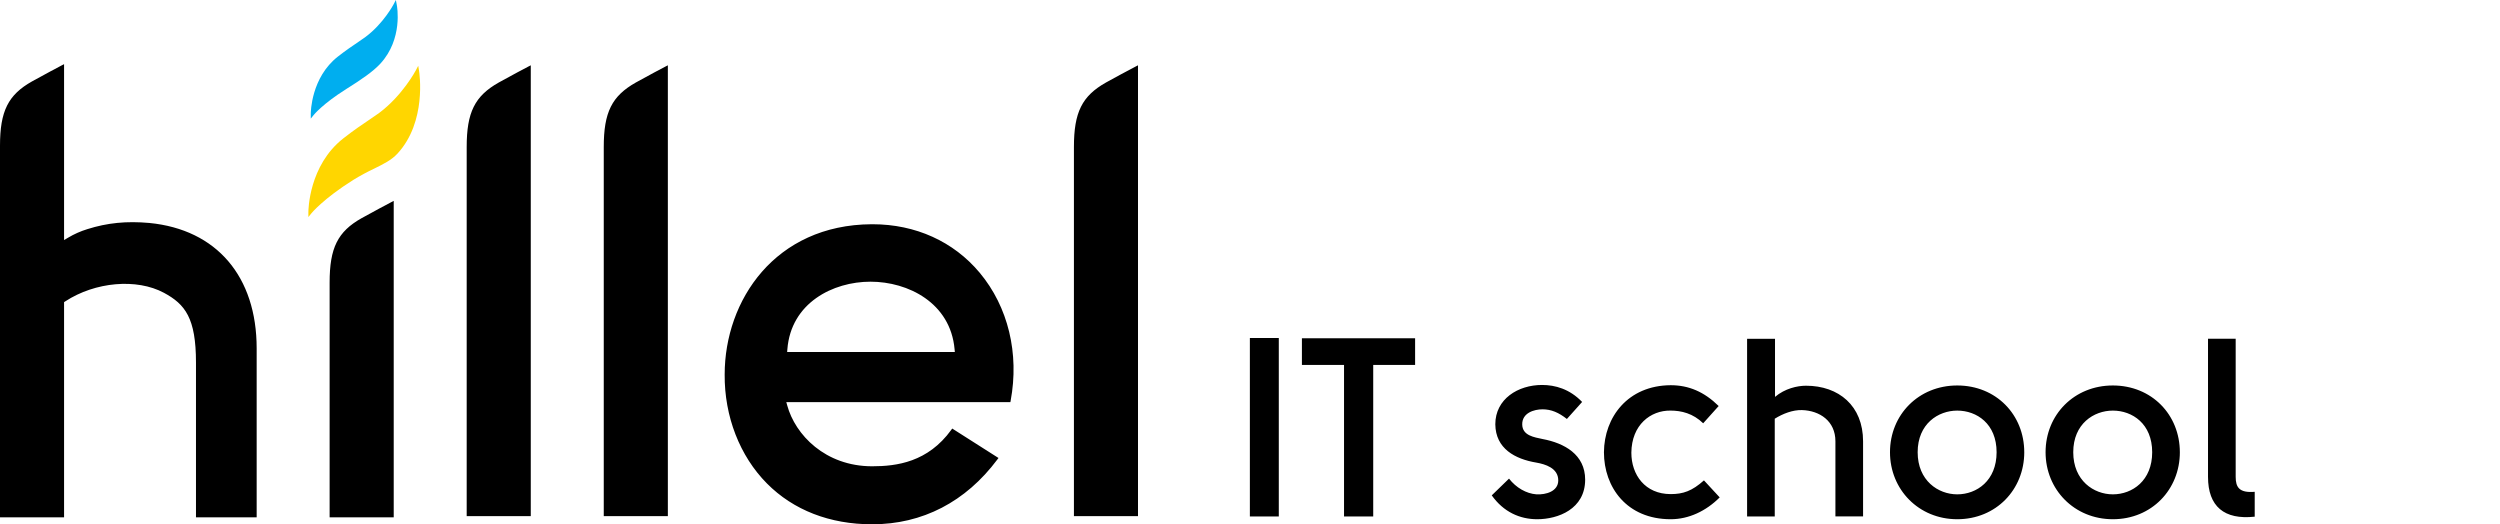
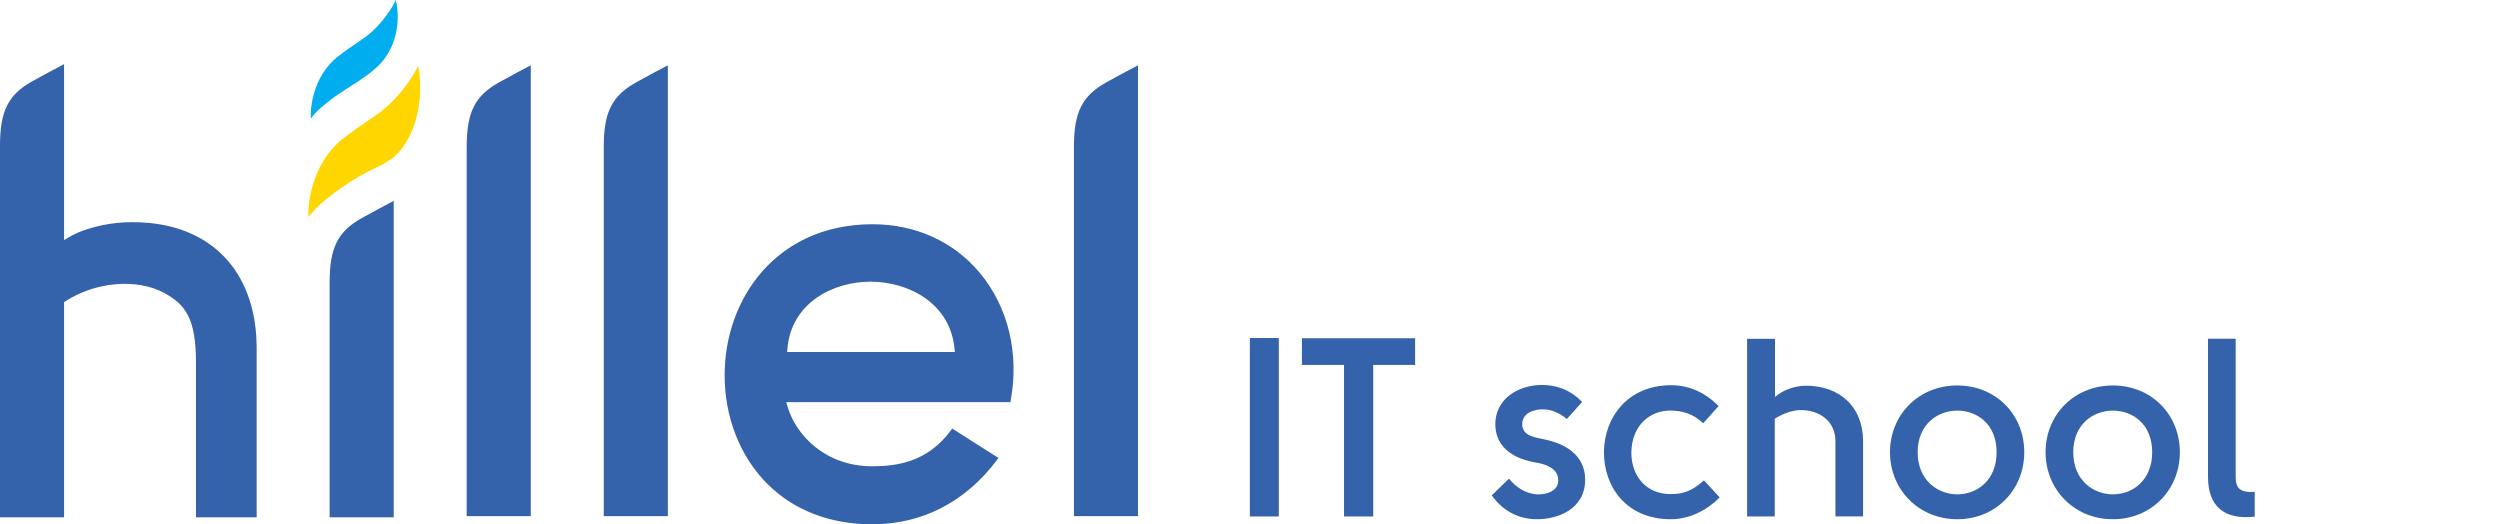
<svg xmlns="http://www.w3.org/2000/svg" class="logo-offline" width="191" height="40" viewBox="0 0 191 40">
-   <path d="M95.49 25.823h2.21v13.633h-2.21zm3.976.02v2.036h3.218v11.577h2.23V27.879h3.2v-2.036zm18.382 7.698c-.62-.136-1.532-.252-1.55-1.105-.02-.892.91-1.164 1.55-1.164.679 0 1.242.252 1.862.737l1.164-1.3c-.95-.988-2.056-1.298-3.064-1.298-1.824 0-3.568 1.066-3.568 3.005.019 1.862 1.512 2.657 3.141 2.928.66.117 1.668.408 1.668 1.358 0 .834-.931 1.105-1.668 1.066-.775-.058-1.551-.504-2.094-1.202l-1.319 1.28c.892 1.26 2.134 1.823 3.472 1.823 1.59 0 3.664-.776 3.664-3.025 0-1.92-1.59-2.792-3.258-3.103zm13.458-2.521c-1.105-1.086-2.288-1.59-3.665-1.59-3.277.02-5.08 2.443-5.1 5.12 0 2.676 1.745 5.119 5.1 5.119 1.377 0 2.696-.62 3.743-1.668l-1.202-1.3c-.912.815-1.59 1.048-2.54 1.048-1.96 0-3.006-1.474-3.006-3.161.019-2.133 1.473-3.238 2.986-3.219.834 0 1.726.213 2.501.97zm2.172-5.138v13.574h2.113V31.99c.621-.388 1.378-.679 2.076-.66 1.357.04 2.559.834 2.559 2.385v5.74h2.113v-5.74c0-2.714-1.86-4.246-4.362-4.246-.66 0-1.61.213-2.366.853v-4.44zm13.031 8.668c0-2.172 1.57-3.18 3.025-3.18 1.493 0 3.006 1.008 3.006 3.18 0 2.171-1.513 3.218-3.006 3.218-1.455 0-3.025-1.047-3.025-3.219zm8.144 0c0-2.87-2.152-5.1-5.119-5.1-2.947 0-5.139 2.23-5.139 5.1 0 2.85 2.192 5.119 5.139 5.119 2.967 0 5.12-2.269 5.12-5.12zm3.743 0c0-2.172 1.57-3.18 3.025-3.18 1.493 0 3.006 1.008 3.006 3.18 0 2.171-1.513 3.218-3.006 3.218-1.455 0-3.025-1.047-3.025-3.219zm8.144 0c0-2.87-2.152-5.1-5.12-5.1-2.947 0-5.138 2.23-5.138 5.1 0 2.85 2.191 5.119 5.139 5.119 2.967 0 5.12-2.269 5.12-5.12zm5.72 3.024c-1.183.098-1.454-.348-1.454-1.143V25.88h-2.114v10.55c0 2.268 1.241 3.296 3.568 3.044zM12.523 22.369c1.625.874 2.45 1.936 2.45 5.327v11.827h4.636V26.615c0-5.494-3.061-9.076-8.189-9.58-1.749-.157-3.213-.014-4.75.472a6.72 6.72 0 00-1.476.657l-.299.178V4.902L4.705 5c-.396.209-1.123.594-2.26 1.22C.618 7.25 0 8.493 0 11.14v28.383h4.895v-16.44l.09-.058c2.288-1.497 5.457-1.772 7.538-.656zm47.615 4.525l.017-.21c.275-3.547 3.485-5.163 6.35-5.163 2.874 0 6.11 1.614 6.425 5.16l.02.213zm14.712-6.056c-1.998-2.39-4.906-3.706-8.19-3.706h-.071c-7.368.043-11.224 5.81-11.224 11.482-.025 3.197 1.153 6.23 3.23 8.324 2.026 2.04 4.805 3.118 8.038 3.118 3.838 0 7.147-1.713 9.568-4.954l.084-.112-3.536-2.25-.071.1c-1.787 2.468-4.168 2.784-6.045 2.784-3.59 0-5.88-2.413-6.49-4.652l-.068-.247h17.118l.02-.107c.673-3.614-.19-7.178-2.363-9.78zm-44.963-5.39c-.396.208-1.124.593-2.26 1.22-1.828 1.03-2.444 2.272-2.444 4.918v17.937h4.897V15.348zm16.24 23.987v-28.21c0-2.645.618-3.887 2.449-4.92 1.133-.625 1.86-1.01 2.256-1.216l.192-.1v34.446zm-10.472 0v-28.21c0-2.645.619-3.887 2.448-4.92 1.134-.625 1.86-1.01 2.256-1.216l.192-.1v34.446zm46.393 0v-28.21c0-2.645.616-3.887 2.447-4.92a117.63 117.63 0 012.256-1.216l.192-.1v34.446z" fill="currentColor" />
+   <path d="M95.49 25.823h2.21v13.633h-2.21zm3.976.02v2.036h3.218v11.577h2.23V27.879h3.2v-2.036zm18.382 7.698c-.62-.136-1.532-.252-1.55-1.105-.02-.892.91-1.164 1.55-1.164.679 0 1.242.252 1.862.737l1.164-1.3c-.95-.988-2.056-1.298-3.064-1.298-1.824 0-3.568 1.066-3.568 3.005.019 1.862 1.512 2.657 3.141 2.928.66.117 1.668.408 1.668 1.358 0 .834-.931 1.105-1.668 1.066-.775-.058-1.551-.504-2.094-1.202l-1.319 1.28c.892 1.26 2.134 1.823 3.472 1.823 1.59 0 3.664-.776 3.664-3.025 0-1.92-1.59-2.792-3.258-3.103zm13.458-2.521c-1.105-1.086-2.288-1.59-3.665-1.59-3.277.02-5.08 2.443-5.1 5.12 0 2.676 1.745 5.119 5.1 5.119 1.377 0 2.696-.62 3.743-1.668l-1.202-1.3c-.912.815-1.59 1.048-2.54 1.048-1.96 0-3.006-1.474-3.006-3.161.019-2.133 1.473-3.238 2.986-3.219.834 0 1.726.213 2.501.97zm2.172-5.138v13.574h2.113V31.99c.621-.388 1.378-.679 2.076-.66 1.357.04 2.559.834 2.559 2.385v5.74h2.113v-5.74c0-2.714-1.86-4.246-4.362-4.246-.66 0-1.61.213-2.366.853v-4.44zm13.031 8.668c0-2.172 1.57-3.18 3.025-3.18 1.493 0 3.006 1.008 3.006 3.18 0 2.171-1.513 3.218-3.006 3.218-1.455 0-3.025-1.047-3.025-3.219zm8.144 0c0-2.87-2.152-5.1-5.119-5.1-2.947 0-5.139 2.23-5.139 5.1 0 2.85 2.192 5.119 5.139 5.119 2.967 0 5.12-2.269 5.12-5.12zm3.743 0c0-2.172 1.57-3.18 3.025-3.18 1.493 0 3.006 1.008 3.006 3.18 0 2.171-1.513 3.218-3.006 3.218-1.455 0-3.025-1.047-3.025-3.219zm8.144 0c0-2.87-2.152-5.1-5.12-5.1-2.947 0-5.138 2.23-5.138 5.1 0 2.85 2.191 5.119 5.139 5.119 2.967 0 5.12-2.269 5.12-5.12zm5.72 3.024c-1.183.098-1.454-.348-1.454-1.143V25.88h-2.114v10.55c0 2.268 1.241 3.296 3.568 3.044zM12.523 22.369c1.625.874 2.45 1.936 2.45 5.327v11.827h4.636V26.615c0-5.494-3.061-9.076-8.189-9.58-1.749-.157-3.213-.014-4.75.472a6.72 6.72 0 00-1.476.657l-.299.178V4.902L4.705 5c-.396.209-1.123.594-2.26 1.22C.618 7.25 0 8.493 0 11.14v28.383h4.895v-16.44l.09-.058c2.288-1.497 5.457-1.772 7.538-.656zm47.615 4.525l.017-.21c.275-3.547 3.485-5.163 6.35-5.163 2.874 0 6.11 1.614 6.425 5.16l.02.213zm14.712-6.056c-1.998-2.39-4.906-3.706-8.19-3.706h-.071c-7.368.043-11.224 5.81-11.224 11.482-.025 3.197 1.153 6.23 3.23 8.324 2.026 2.04 4.805 3.118 8.038 3.118 3.838 0 7.147-1.713 9.568-4.954l.084-.112-3.536-2.25-.071.1c-1.787 2.468-4.168 2.784-6.045 2.784-3.59 0-5.88-2.413-6.49-4.652l-.068-.247h17.118l.02-.107c.673-3.614-.19-7.178-2.363-9.78zm-44.963-5.39c-.396.208-1.124.593-2.26 1.22-1.828 1.03-2.444 2.272-2.444 4.918v17.937h4.897V15.348zm16.24 23.987v-28.21c0-2.645.618-3.887 2.449-4.92 1.133-.625 1.86-1.01 2.256-1.216l.192-.1v34.446zm-10.472 0v-28.21c0-2.645.619-3.887 2.448-4.92 1.134-.625 1.86-1.01 2.256-1.216l.192-.1v34.446zm46.393 0v-28.21c0-2.645.616-3.887 2.447-4.92a117.63 117.63 0 012.256-1.216l.192-.1v34.446z" fill="#3462AB" />
  <path d="M26.986 13.749a16.56 16.56 0 011.592-.862c.716-.351 1.33-.655 1.788-1.151 2.246-2.432 1.675-6.167 1.65-6.325l-.063-.386-.182.346c-.009.019-1.022 1.928-2.797 3.253a21.7 21.7 0 01-.74.512c-.535.36-1.202.807-2.004 1.436-2.64 2.07-2.67 5.496-2.67 5.64v.37l.233-.287c.003-.006.908-1.111 3.193-2.546z" fill="#ffd600" />
  <path d="M26.426 6.82c1.21-.758 2.07-1.35 2.627-1.95 1.75-1.895 1.283-4.4 1.26-4.505L30.244 0l-.172.329c-.006.012-.774 1.47-2.148 2.494-.147.11-.326.232-.535.373-.424.285-.958.645-1.578 1.13-2.043 1.601-2.068 4.255-2.068 4.367v.37l.233-.289c.004-.005.677-.839 2.451-1.953z" fill="#00aeef" />
</svg>
